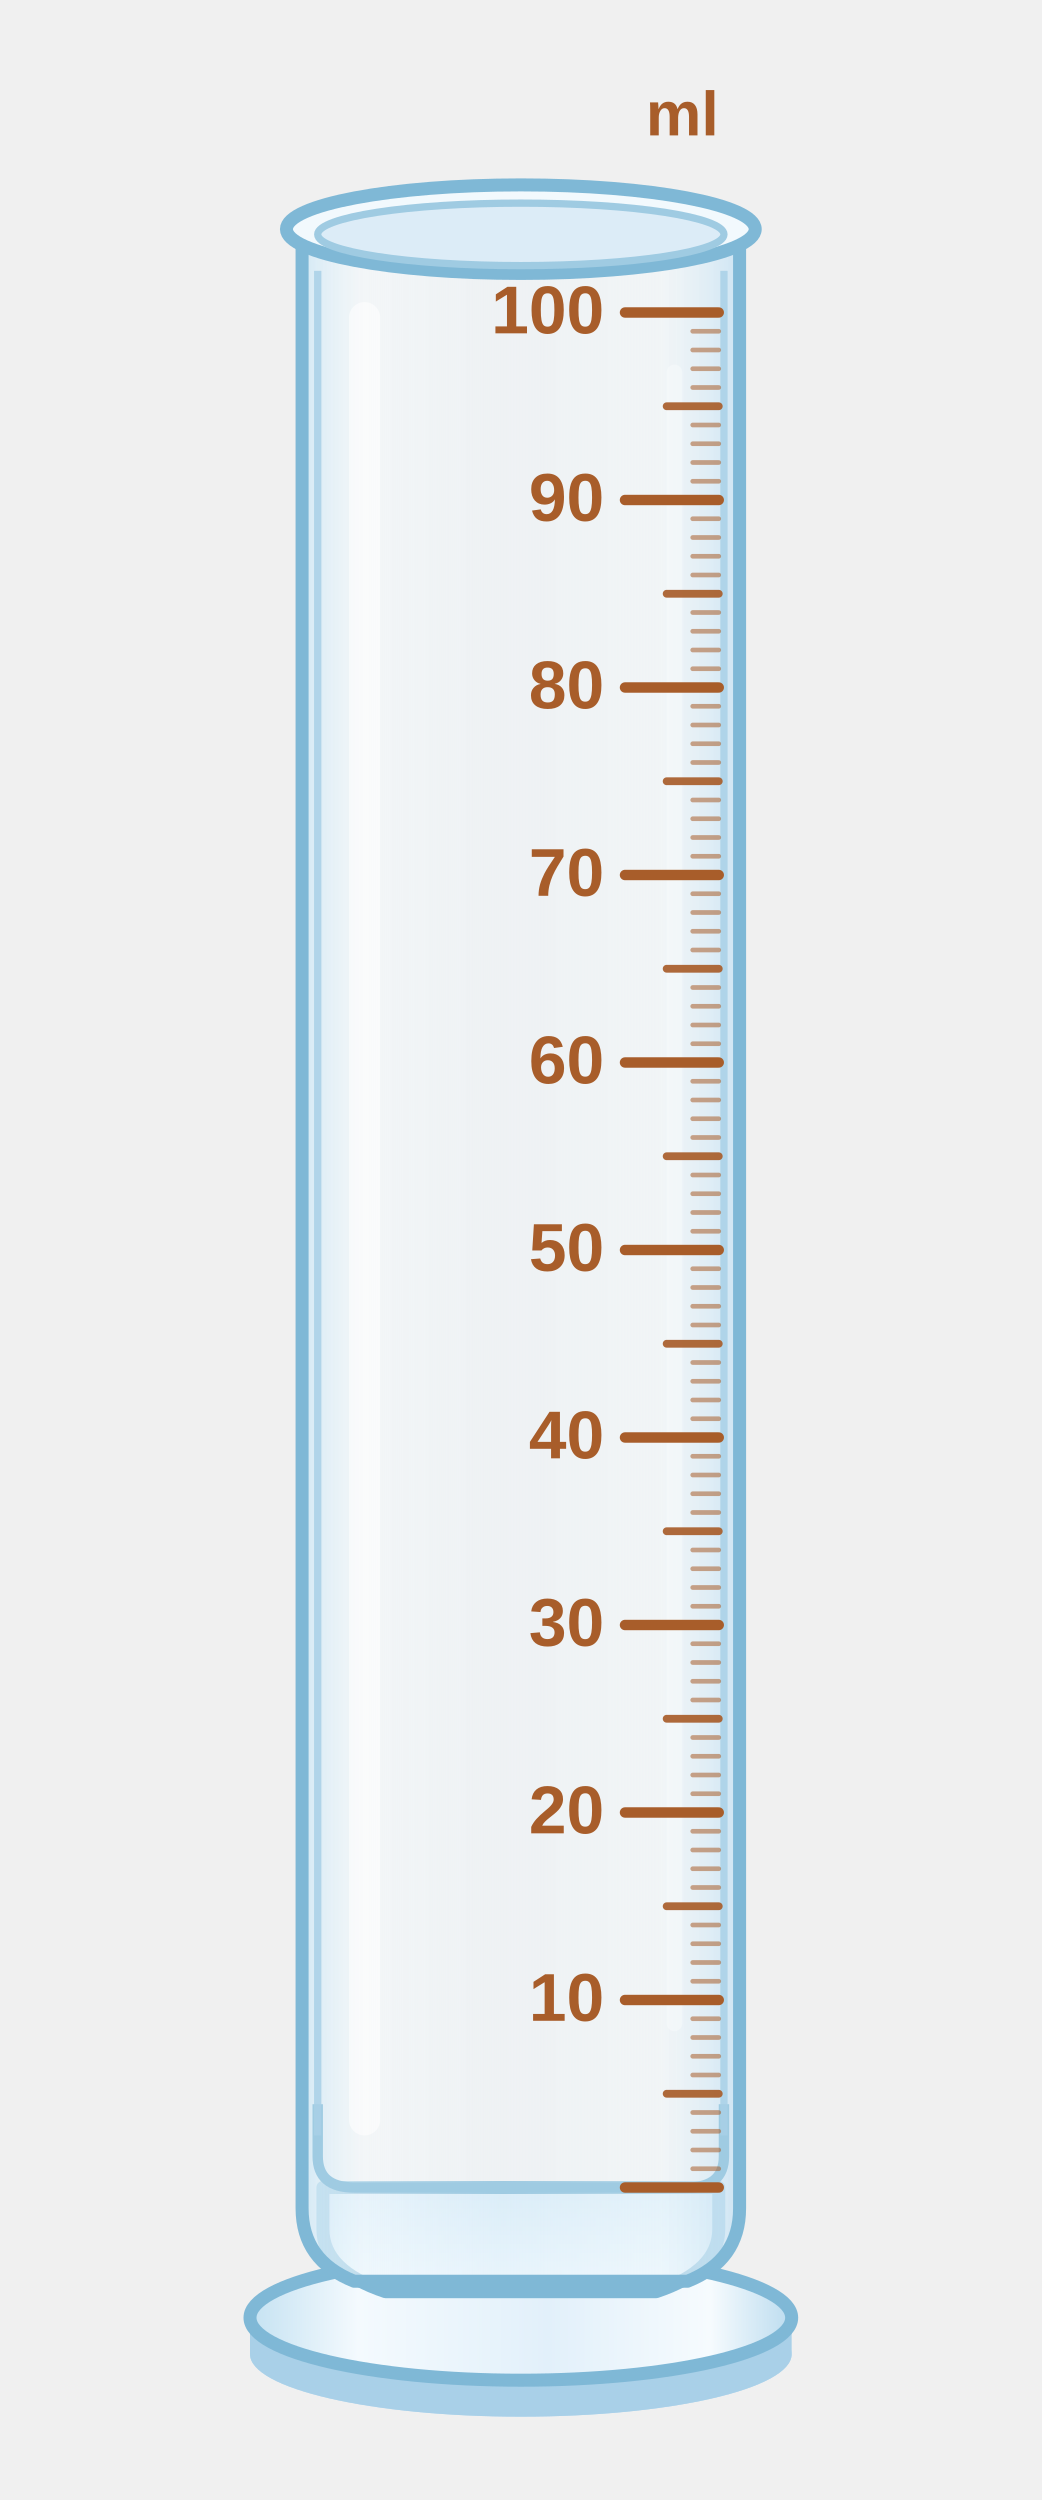
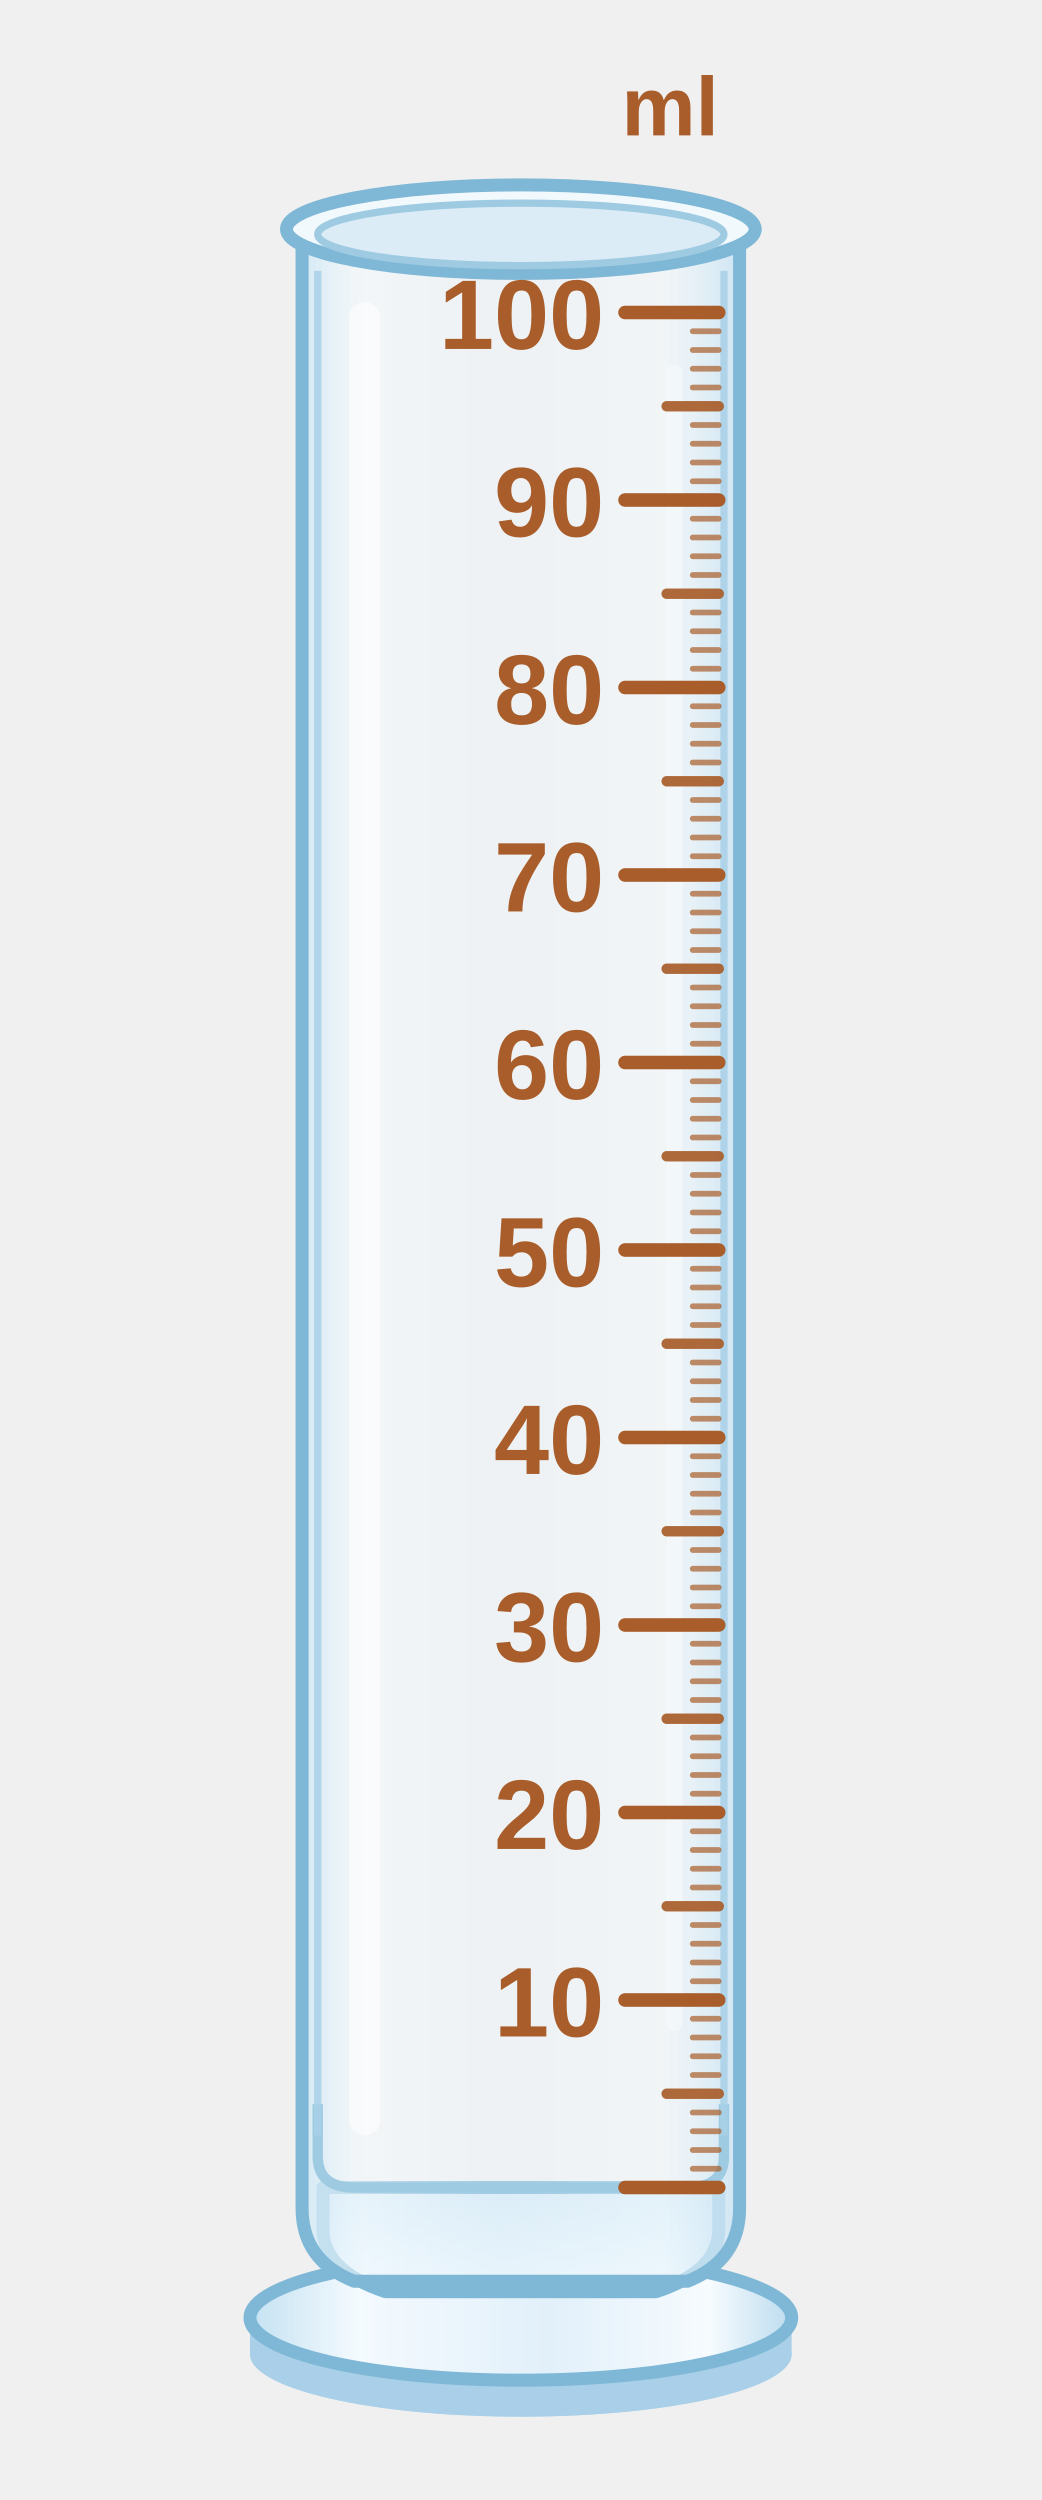
<svg xmlns="http://www.w3.org/2000/svg" viewBox="0 0 200 480" width="200" height="480" role="img" aria-label="משורה מדורגת">
  <defs>
    <linearGradient id="tube" x1="0" y1="0" x2="1" y2="0">
      <stop offset="0%" stop-color="#cfe8f6" stop-opacity="0.85" />
      <stop offset="14%" stop-color="#f6fbfe" stop-opacity="0.55" />
      <stop offset="46%" stop-color="#eaf5fc" stop-opacity="0.30" />
      <stop offset="82%" stop-color="#f3fafd" stop-opacity="0.50" />
      <stop offset="100%" stop-color="#c8e3f4" stop-opacity="0.85" />
    </linearGradient>
    <linearGradient id="foot" x1="0" y1="0" x2="1" y2="0">
      <stop offset="0%" stop-color="#c5e2f2" />
      <stop offset="20%" stop-color="#f4fafe" />
      <stop offset="55%" stop-color="#e2f0fa" />
      <stop offset="85%" stop-color="#f6fbfe" />
      <stop offset="100%" stop-color="#bcdcef" />
    </linearGradient>
    <linearGradient id="plug" x1="0" y1="0" x2="0" y2="1">
      <stop offset="0%" stop-color="#d3e9f6" />
      <stop offset="100%" stop-color="#eaf5fc" />
    </linearGradient>
  </defs>
  <ellipse cx="100" cy="452" rx="52" ry="12" fill="#bcdcef" />
  <path d="M48 452 A52 12 0 0 0 152 452 L152 445 A52 12 0 0 1 48 445 Z" fill="#a9d0e8" />
  <ellipse cx="100" cy="445" rx="52" ry="12" fill="url(#foot)" stroke="#7fb8d6" stroke-width="2.5" />
  <path d="M62 420 L62 428 Q62 436 74 440 L126 440 Q138 436 138 428 L138 420 Z" fill="url(#plug)" stroke="#7fb8d6" stroke-width="2.5" stroke-linejoin="round" />
  <path d="M58 44 L58 424 Q58 434 68 438 L132 438 Q142 434 142 424 L142 44 Z" fill="url(#tube)" stroke="#7fb8d6" stroke-width="2.5" stroke-linejoin="round" />
  <path d="M61 404 L61 414 Q61 420 68 420 L132 420 Q139 420 139 414 L139 404" fill="none" stroke="#9fcbe2" stroke-width="2" />
  <line x1="61" y1="52" x2="61" y2="410" stroke="#a8d0e6" stroke-width="1.4" opacity="0.85" />
  <line x1="139" y1="52" x2="139" y2="410" stroke="#a8d0e6" stroke-width="1.4" opacity="0.85" />
  <ellipse cx="100" cy="44" rx="45" ry="8.5" fill="#f2f9fd" stroke="#7fb8d6" stroke-width="2.5" />
  <ellipse cx="100" cy="45" rx="39" ry="6" fill="#dcecf7" stroke="#9fcbe2" stroke-width="1.4" />
  <rect x="67" y="58" width="6" height="352" rx="3" fill="#ffffff" opacity="0.55" />
  <rect x="128" y="70" width="3" height="320" rx="1.5" fill="#ffffff" opacity="0.3" />
-   <g stroke="#a85d2a" stroke-width="2" stroke-linecap="round">
+   <g stroke="#a85d2a" stroke-width="2.6" stroke-linecap="round">
    <line x1="120" y1="420" x2="138" y2="420" />
    <line x1="120" y1="384" x2="138" y2="384" />
    <line x1="120" y1="348" x2="138" y2="348" />
    <line x1="120" y1="312" x2="138" y2="312" />
    <line x1="120" y1="276" x2="138" y2="276" />
    <line x1="120" y1="240" x2="138" y2="240" />
    <line x1="120" y1="204" x2="138" y2="204" />
    <line x1="120" y1="168" x2="138" y2="168" />
    <line x1="120" y1="132" x2="138" y2="132" />
    <line x1="120" y1="96" x2="138" y2="96" />
    <line x1="120" y1="60" x2="138" y2="60" />
  </g>
-   <g stroke="#a85d2a" stroke-width="1.5" stroke-linecap="round" opacity="0.92">
+   <g stroke="#a85d2a" stroke-width="2" stroke-linecap="round" opacity="0.92">
    <line x1="128" y1="402" x2="138" y2="402" />
    <line x1="128" y1="366" x2="138" y2="366" />
    <line x1="128" y1="330" x2="138" y2="330" />
    <line x1="128" y1="294" x2="138" y2="294" />
    <line x1="128" y1="258" x2="138" y2="258" />
    <line x1="128" y1="222" x2="138" y2="222" />
    <line x1="128" y1="186" x2="138" y2="186" />
    <line x1="128" y1="150" x2="138" y2="150" />
    <line x1="128" y1="114" x2="138" y2="114" />
    <line x1="128" y1="78" x2="138" y2="78" />
  </g>
-   <g stroke="#a85d2a" stroke-width="0.9" stroke-linecap="round" opacity="0.55">
+   <g stroke="#a85d2a" stroke-width="1.1" stroke-linecap="round" opacity="0.7">
    <line x1="133" y1="416.4" x2="138" y2="416.4" />
    <line x1="133" y1="412.8" x2="138" y2="412.8" />
    <line x1="133" y1="409.2" x2="138" y2="409.2" />
    <line x1="133" y1="405.6" x2="138" y2="405.6" />
    <line x1="133" y1="398.4" x2="138" y2="398.4" />
    <line x1="133" y1="394.8" x2="138" y2="394.8" />
    <line x1="133" y1="391.2" x2="138" y2="391.2" />
    <line x1="133" y1="387.6" x2="138" y2="387.6" />
    <line x1="133" y1="380.4" x2="138" y2="380.4" />
    <line x1="133" y1="376.8" x2="138" y2="376.8" />
    <line x1="133" y1="373.2" x2="138" y2="373.2" />
    <line x1="133" y1="369.6" x2="138" y2="369.6" />
    <line x1="133" y1="362.4" x2="138" y2="362.4" />
    <line x1="133" y1="358.8" x2="138" y2="358.8" />
    <line x1="133" y1="355.2" x2="138" y2="355.2" />
    <line x1="133" y1="351.6" x2="138" y2="351.6" />
    <line x1="133" y1="344.4" x2="138" y2="344.4" />
    <line x1="133" y1="340.8" x2="138" y2="340.8" />
    <line x1="133" y1="337.2" x2="138" y2="337.2" />
    <line x1="133" y1="333.6" x2="138" y2="333.6" />
    <line x1="133" y1="326.4" x2="138" y2="326.4" />
    <line x1="133" y1="322.8" x2="138" y2="322.8" />
    <line x1="133" y1="319.2" x2="138" y2="319.2" />
    <line x1="133" y1="315.6" x2="138" y2="315.6" />
    <line x1="133" y1="308.4" x2="138" y2="308.4" />
    <line x1="133" y1="304.8" x2="138" y2="304.8" />
    <line x1="133" y1="301.2" x2="138" y2="301.2" />
    <line x1="133" y1="297.6" x2="138" y2="297.6" />
    <line x1="133" y1="290.4" x2="138" y2="290.4" />
    <line x1="133" y1="286.8" x2="138" y2="286.8" />
    <line x1="133" y1="283.2" x2="138" y2="283.2" />
    <line x1="133" y1="279.6" x2="138" y2="279.6" />
    <line x1="133" y1="272.4" x2="138" y2="272.4" />
    <line x1="133" y1="268.8" x2="138" y2="268.8" />
    <line x1="133" y1="265.2" x2="138" y2="265.2" />
    <line x1="133" y1="261.6" x2="138" y2="261.6" />
    <line x1="133" y1="254.4" x2="138" y2="254.4" />
    <line x1="133" y1="250.8" x2="138" y2="250.8" />
    <line x1="133" y1="247.2" x2="138" y2="247.2" />
    <line x1="133" y1="243.6" x2="138" y2="243.6" />
    <line x1="133" y1="236.4" x2="138" y2="236.4" />
    <line x1="133" y1="232.8" x2="138" y2="232.8" />
    <line x1="133" y1="229.2" x2="138" y2="229.2" />
    <line x1="133" y1="225.6" x2="138" y2="225.6" />
    <line x1="133" y1="218.4" x2="138" y2="218.4" />
    <line x1="133" y1="214.8" x2="138" y2="214.8" />
    <line x1="133" y1="211.2" x2="138" y2="211.2" />
    <line x1="133" y1="207.6" x2="138" y2="207.6" />
    <line x1="133" y1="200.4" x2="138" y2="200.4" />
    <line x1="133" y1="196.8" x2="138" y2="196.8" />
    <line x1="133" y1="193.2" x2="138" y2="193.2" />
    <line x1="133" y1="189.6" x2="138" y2="189.6" />
    <line x1="133" y1="182.4" x2="138" y2="182.4" />
    <line x1="133" y1="178.8" x2="138" y2="178.8" />
    <line x1="133" y1="175.2" x2="138" y2="175.2" />
    <line x1="133" y1="171.6" x2="138" y2="171.6" />
    <line x1="133" y1="164.4" x2="138" y2="164.4" />
    <line x1="133" y1="160.8" x2="138" y2="160.8" />
    <line x1="133" y1="157.2" x2="138" y2="157.2" />
    <line x1="133" y1="153.6" x2="138" y2="153.6" />
    <line x1="133" y1="146.4" x2="138" y2="146.4" />
    <line x1="133" y1="142.8" x2="138" y2="142.8" />
    <line x1="133" y1="139.2" x2="138" y2="139.2" />
    <line x1="133" y1="135.6" x2="138" y2="135.6" />
    <line x1="133" y1="128.4" x2="138" y2="128.4" />
    <line x1="133" y1="124.8" x2="138" y2="124.8" />
    <line x1="133" y1="121.2" x2="138" y2="121.2" />
    <line x1="133" y1="117.6" x2="138" y2="117.6" />
    <line x1="133" y1="110.4" x2="138" y2="110.4" />
    <line x1="133" y1="106.8" x2="138" y2="106.8" />
    <line x1="133" y1="103.2" x2="138" y2="103.2" />
    <line x1="133" y1="99.6" x2="138" y2="99.6" />
    <line x1="133" y1="92.4" x2="138" y2="92.4" />
    <line x1="133" y1="88.8" x2="138" y2="88.8" />
    <line x1="133" y1="85.2" x2="138" y2="85.2" />
    <line x1="133" y1="81.6" x2="138" y2="81.6" />
    <line x1="133" y1="74.4" x2="138" y2="74.4" />
    <line x1="133" y1="70.8" x2="138" y2="70.8" />
    <line x1="133" y1="67.2" x2="138" y2="67.2" />
    <line x1="133" y1="63.6" x2="138" y2="63.6" />
  </g>
-   <g fill="#a85d2a" font-family="Assistant, Arial, sans-serif" font-size="13" font-weight="700" text-anchor="end">
-     <text x="116" y="64">100</text>
-     <text x="116" y="100">90</text>
-     <text x="116" y="136">80</text>
-     <text x="116" y="172">70</text>
-     <text x="116" y="208">60</text>
-     <text x="116" y="244">50</text>
-     <text x="116" y="280">40</text>
-     <text x="116" y="316">30</text>
-     <text x="116" y="352">20</text>
-     <text x="116" y="388">10</text>
+   <g fill="#a85d2a" font-family="Assistant, Arial, sans-serif" font-size="19" font-weight="700" text-anchor="end">
+     <text x="116" y="67">100</text>
+     <text x="116" y="103">90</text>
+     <text x="116" y="139">80</text>
+     <text x="116" y="175">70</text>
+     <text x="116" y="211">60</text>
+     <text x="116" y="247">50</text>
+     <text x="116" y="283">40</text>
+     <text x="116" y="319">30</text>
+     <text x="116" y="355">20</text>
+     <text x="116" y="391">10</text>
  </g>
-   <text x="138" y="26" fill="#a85d2a" font-family="Assistant, Arial, sans-serif" font-size="12" font-weight="700" text-anchor="end">ml</text>
+   <text x="138" y="26" fill="#a85d2a" font-family="Assistant, Arial, sans-serif" font-size="16" font-weight="700" text-anchor="end">ml</text>
</svg>
